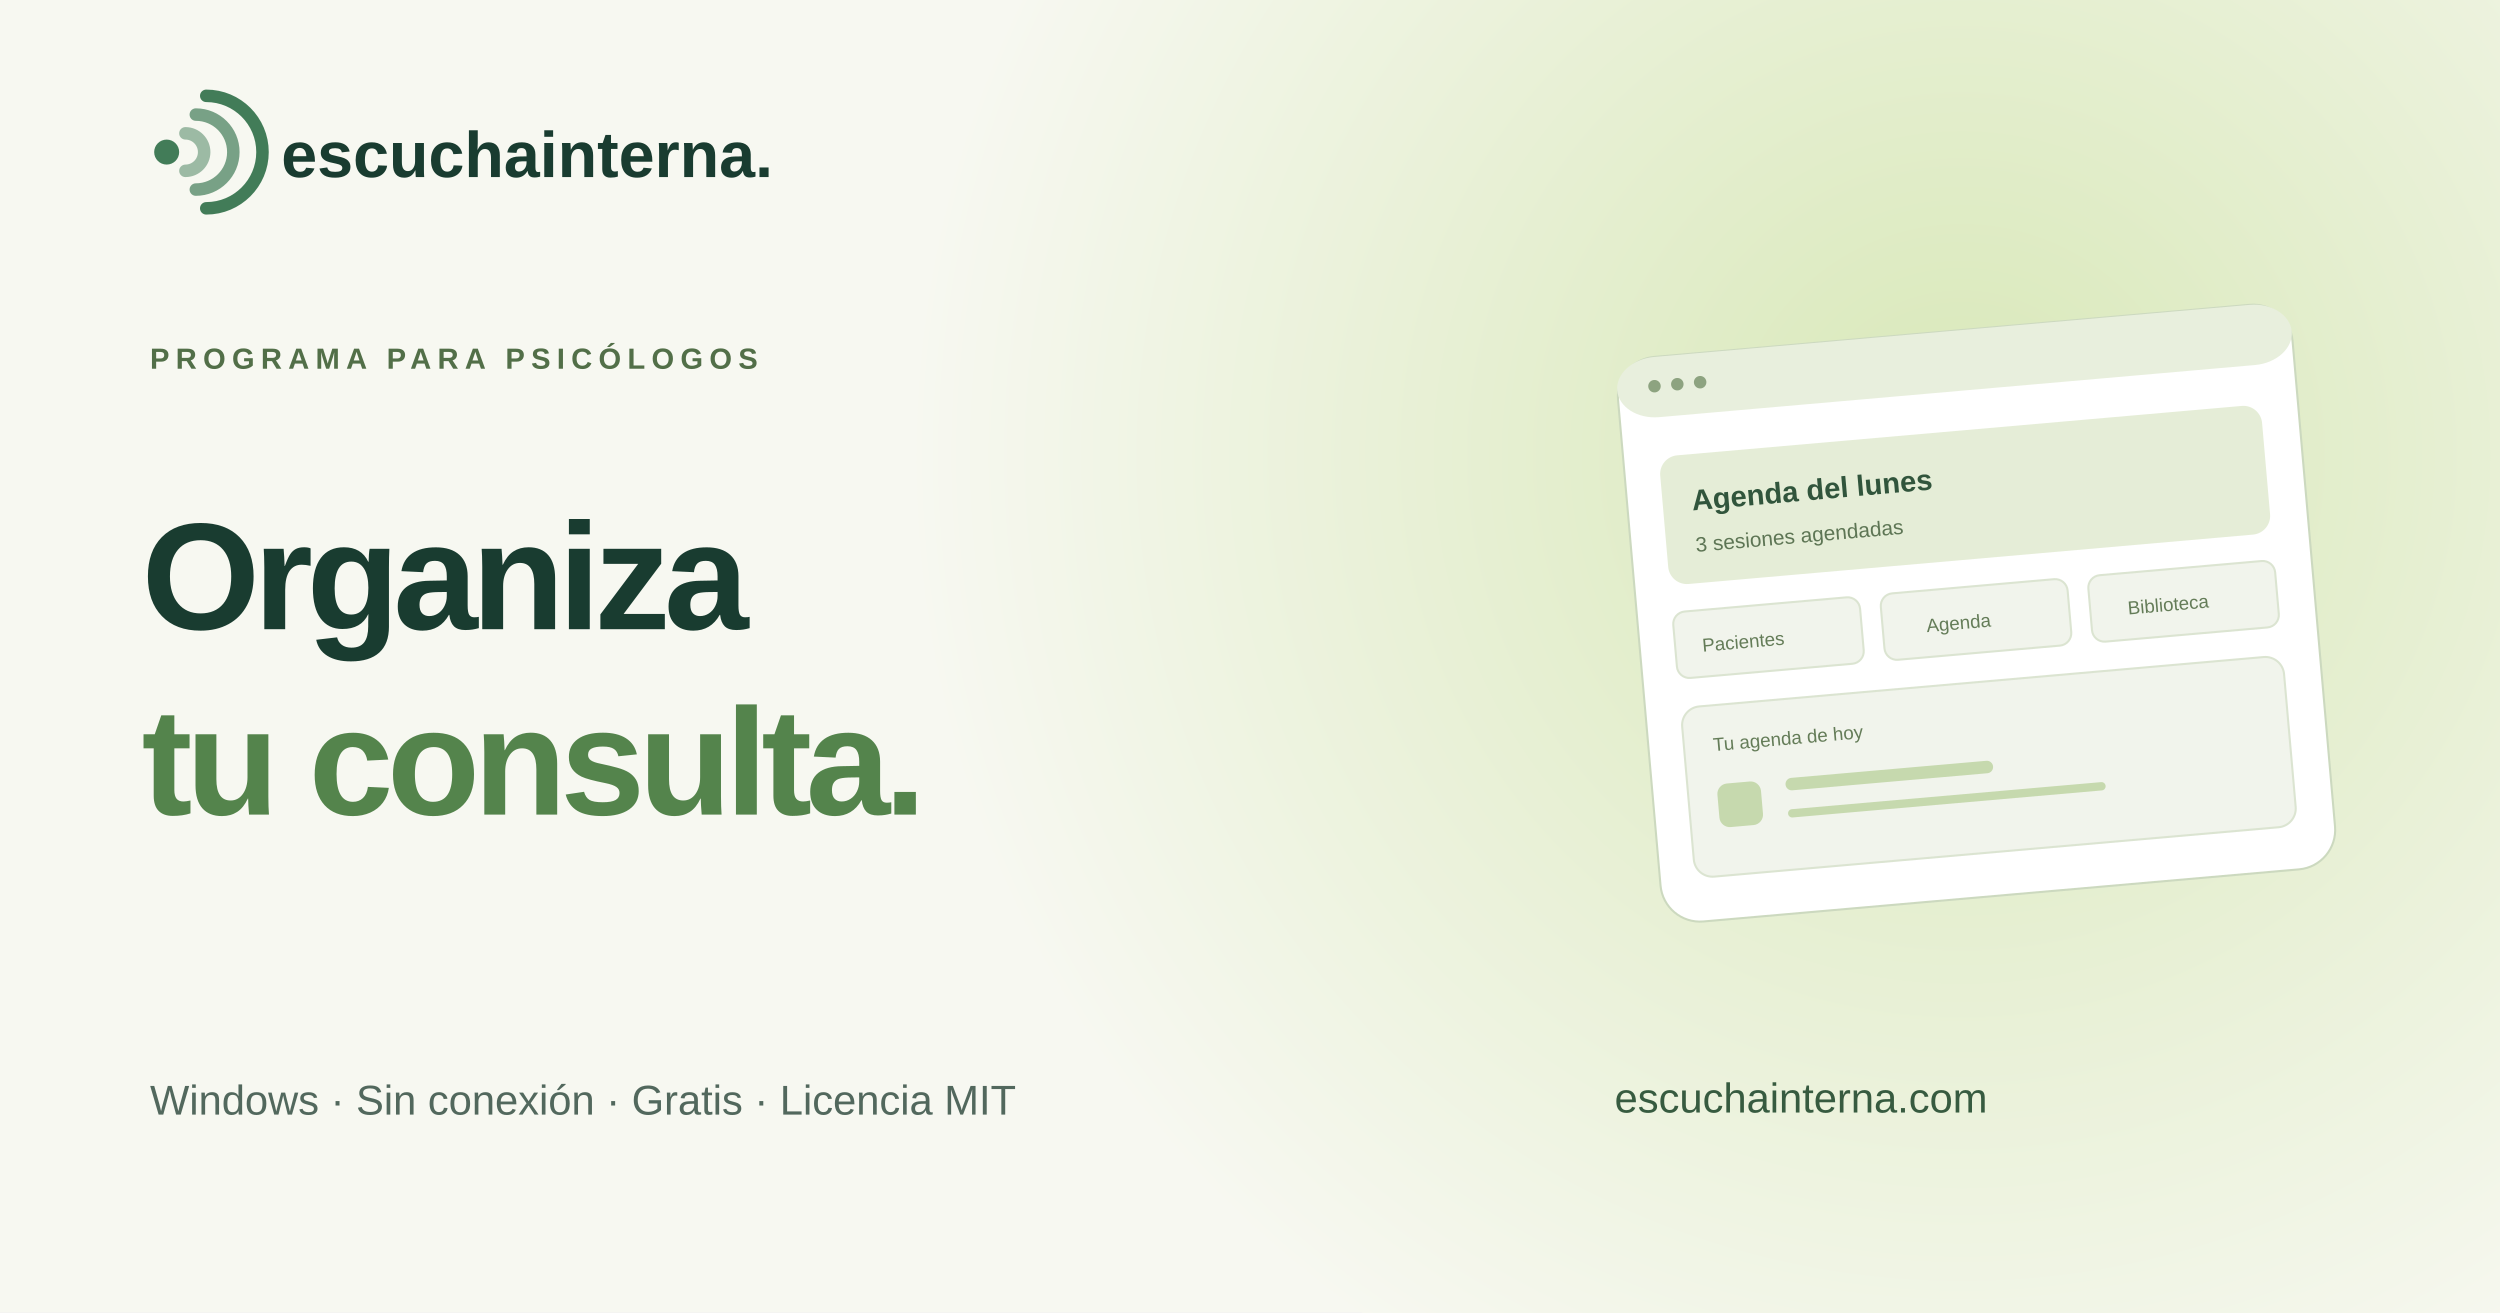
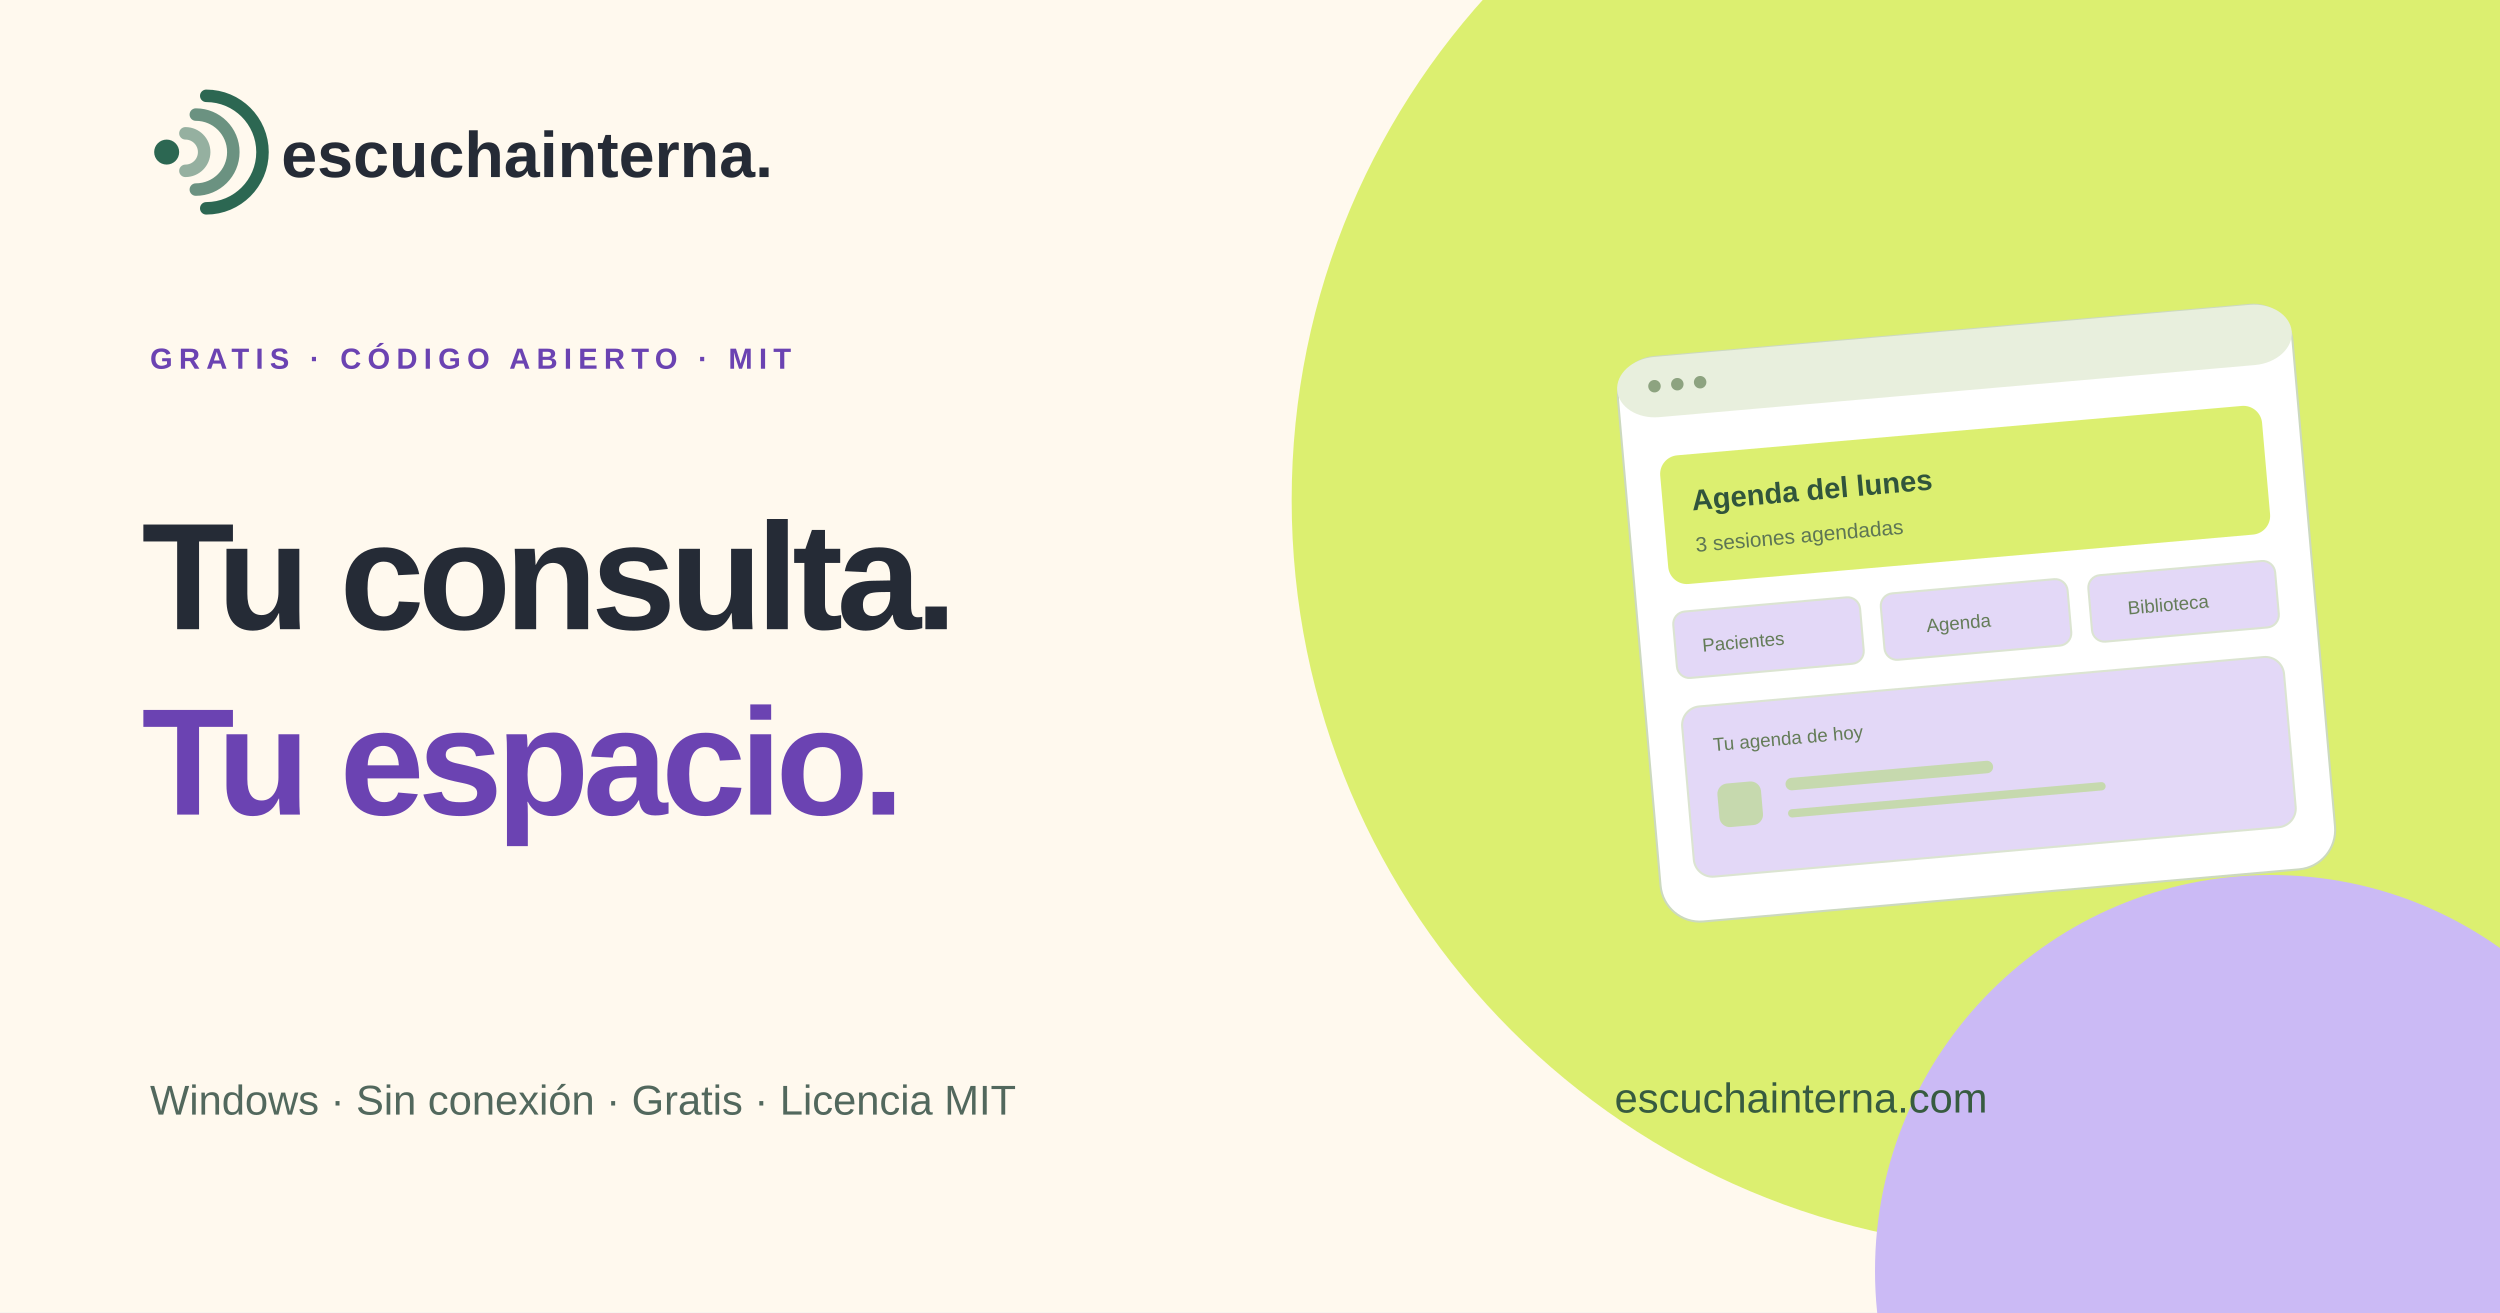
<svg xmlns="http://www.w3.org/2000/svg" width="1200" height="630" viewBox="0 0 1200 630">
  <defs>
    <radialGradient id="glow">
-       <stop stop-color="#d8e8b8" />
-       <stop offset="1" stop-color="#f7f8f1" />
+       <stop stop-color="#dcef70" />
+       <stop offset="1" stop-color="#fff9ee" />
    </radialGradient>
  </defs>
-   <rect width="1200" height="630" fill="#f7f8f1" />
-   <circle cx="940" cy="220" r="500" fill="url(#glow)" />
-   <g fill="none" stroke="#427c58" stroke-width="6" stroke-linecap="round">
+   <rect width="1200" height="630" fill="#fff9ee" />
+   <circle cx="980" cy="240" r="360" fill="#dcef70" />
+   <circle cx="1090" cy="610" r="190" fill="#cbbaf5" />
+   <g fill="none" stroke="#2c6752" stroke-width="6" stroke-linecap="round">
    <path d="M99 46a27 27 0 0 1 0 54" />
    <path d="M94 55a18 18 0 0 1 0 36" opacity=".7" />
    <path d="M89 64a9 9 0 0 1 0 18" opacity=".5" />
  </g>
-   <circle cx="80" cy="73" r="6" fill="#427c58" />
-   <text x="135" y="85" font-family="Arial,sans-serif" font-weight="600" font-size="31" fill="#193c30">escuchainterna.</text>
-   <text x="72" y="177" font-family="Arial,sans-serif" font-size="14" font-weight="600" letter-spacing="3" fill="#526f48">PROGRAMA PARA PSICÓLOGOS</text>
+   <circle cx="80" cy="73" r="6" fill="#2c6752" />
+   <text x="135" y="85" font-family="Arial,sans-serif" font-weight="600" font-size="31" fill="#252b36">escuchainterna.</text>
+   <text x="72" y="177" font-family="Arial,sans-serif" font-size="14" font-weight="600" letter-spacing="3" fill="#6b43b2">GRATIS · CÓDIGO ABIERTO · MIT</text>
  <g font-family="Arial,sans-serif" font-weight="600" font-size="73" letter-spacing="-3">
-     <text x="68" y="302" fill="#193c30">Organiza</text>
-     <text x="68" y="391" fill="#54844c">tu consulta.</text>
+     <text x="68" y="302" fill="#252b36">Tu consulta.</text>
+     <text x="68" y="391" fill="#6b43b2">Tu espacio.</text>
  </g>
  <text x="72" y="535" font-family="Arial,sans-serif" font-size="20" fill="#52685d">Windows · Sin conexión · Gratis · Licencia MIT</text>
  <g transform="translate(775 173) rotate(-5)">
    <rect width="325" height="272" rx="19" fill="#fff" stroke="#ccd9bf" />
    <rect width="325" height="29" rx="19" fill="#e8efdd" />
    <circle cx="18" cy="14" r="3" fill="#8da380" />
    <circle cx="29" cy="14" r="3" fill="#8da380" />
    <circle cx="40" cy="14" r="3" fill="#8da380" />
-     <rect x="17" y="48" width="290" height="62" rx="9" fill="#e5edd7" />
+     <rect x="17" y="48" width="290" height="62" rx="9" fill="#dcef70" />
    <text x="31" y="75" font-family="Arial,sans-serif" font-size="14" fill="#31553c" font-weight="600">Agenda del lunes</text>
    <text x="31" y="95" font-family="Arial,sans-serif" font-size="10" fill="#5d7554">3 sesiones agendadas</text>
-     <g fill="#f1f4ec" stroke="#dbe4d1">
+     <g fill="#e3d8f7" stroke="#dbe4d1">
      <rect x="17" y="123" width="90" height="32" rx="6" />
      <rect x="117" y="123" width="90" height="32" rx="6" />
      <rect x="217" y="123" width="90" height="32" rx="6" />
      <rect x="17" y="169" width="290" height="82" rx="9" />
    </g>
    <g fill="#647c58" font-family="Arial,sans-serif" font-size="9">
      <text x="30" y="143">Pacientes</text>
      <text x="138" y="143">Agenda</text>
      <text x="235" y="143">Biblioteca</text>
      <text x="31" y="191">Tu agenda de hoy</text>
    </g>
    <g fill="#c6d9ae">
      <rect x="31" y="207" width="21" height="21" rx="5" />
      <rect x="64" y="207" width="100" height="6" rx="3" />
      <rect x="64" y="222" width="153" height="4" rx="2" />
    </g>
  </g>
  <text x="775" y="534" font-family="Arial,sans-serif" font-size="20" fill="#375b40">escuchainterna.com</text>
</svg>
